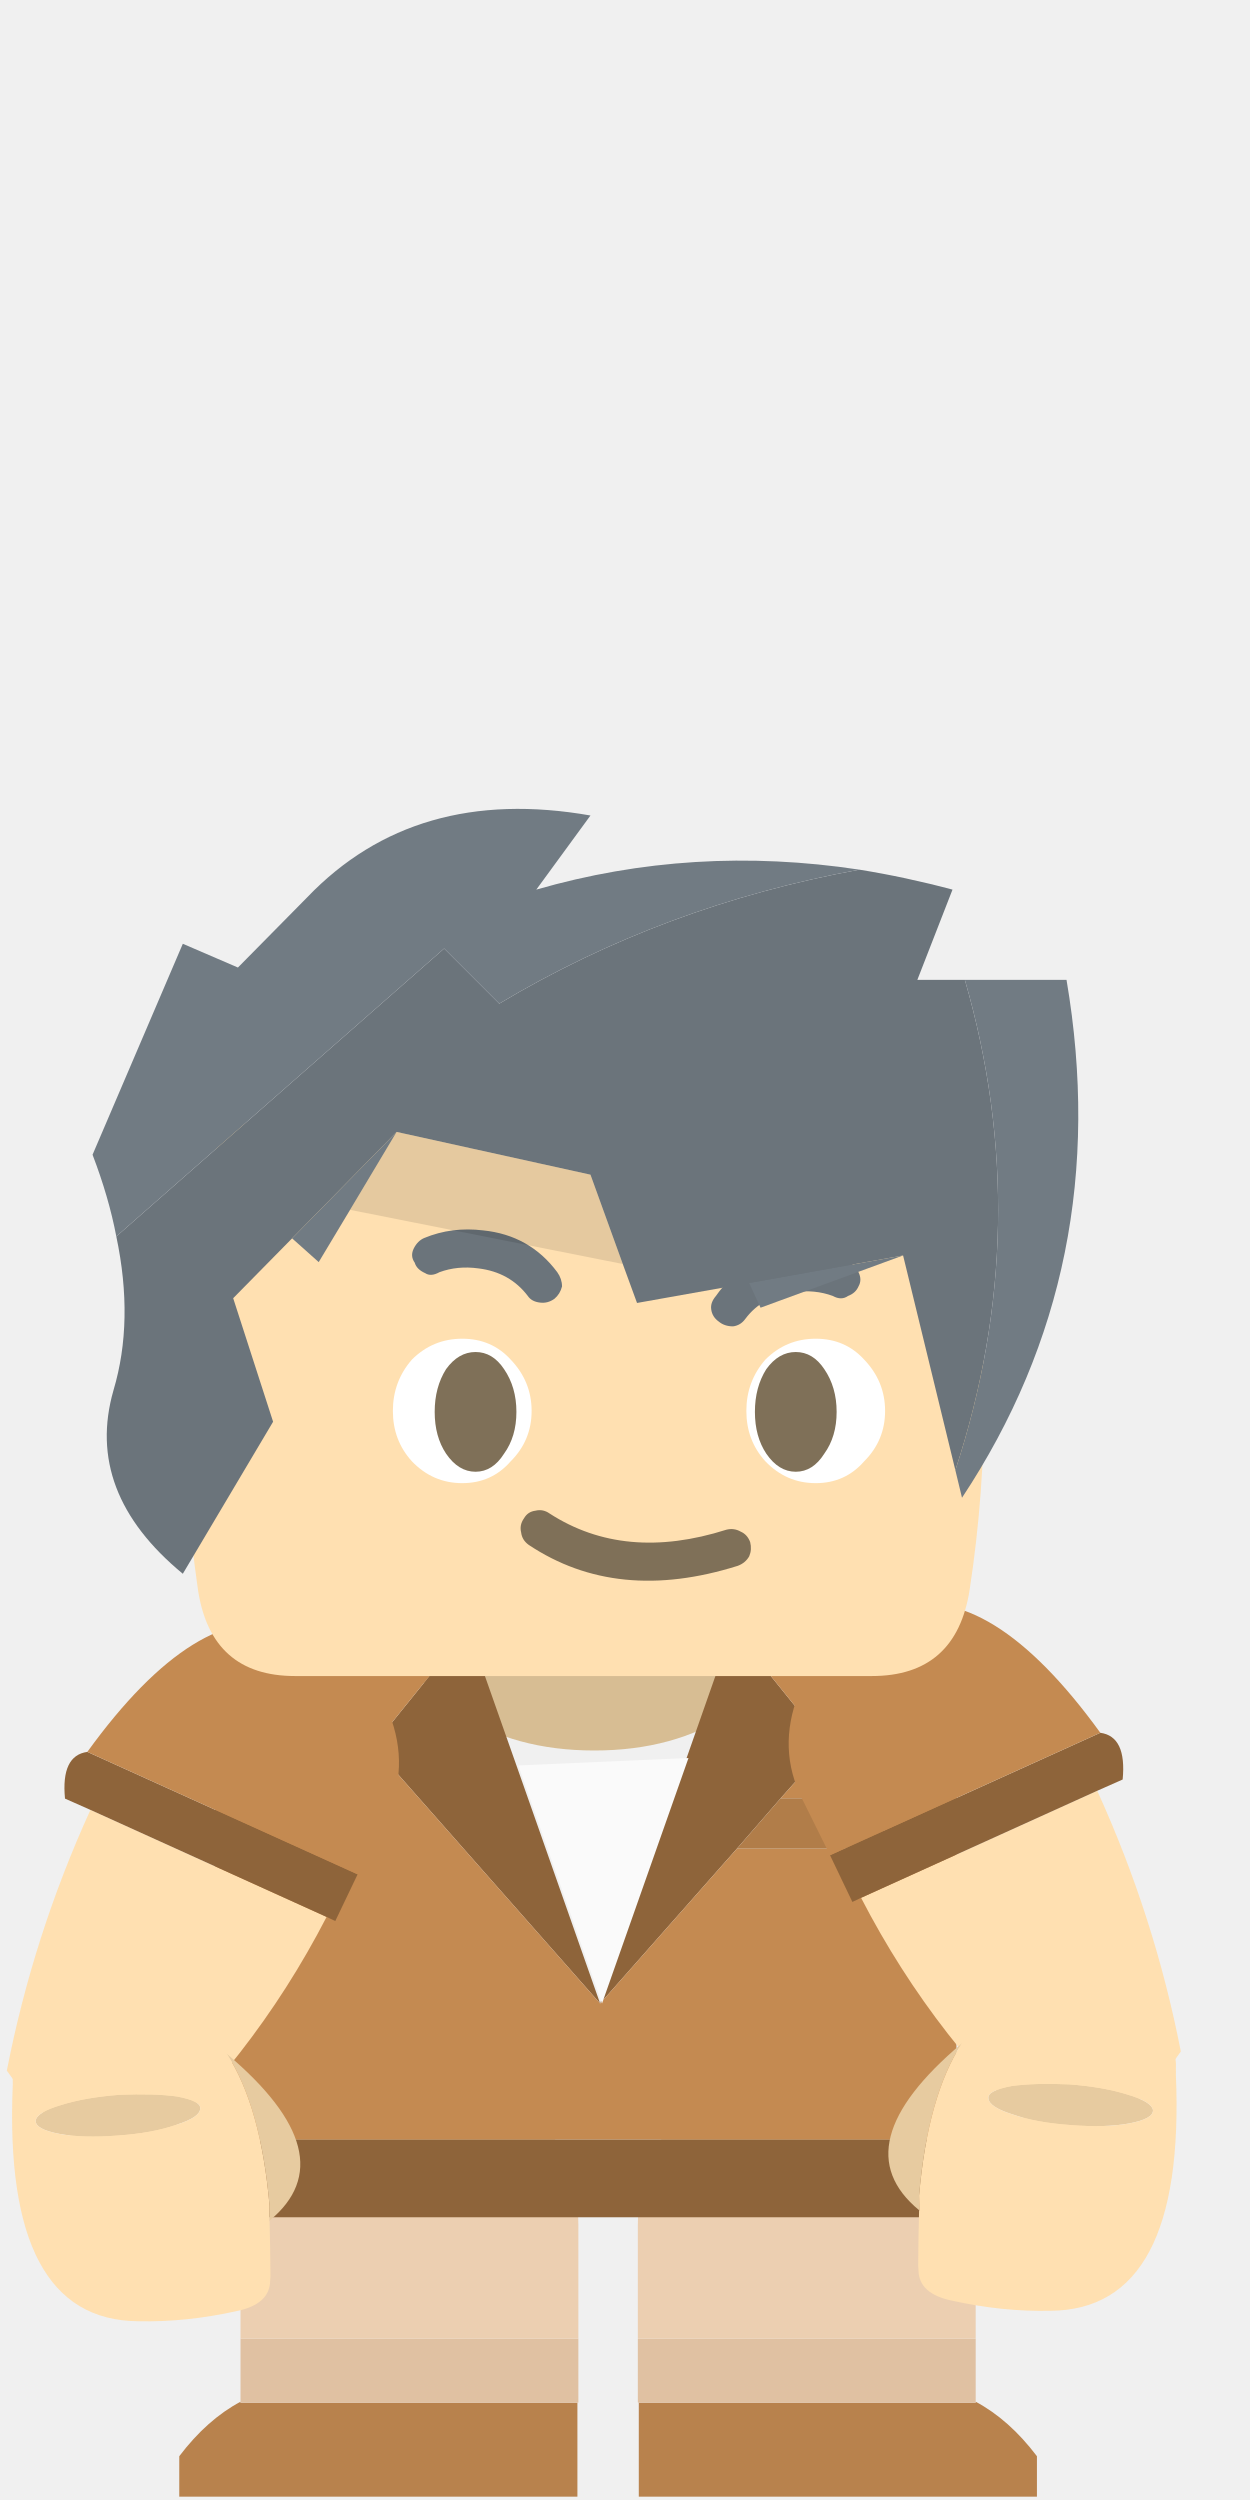
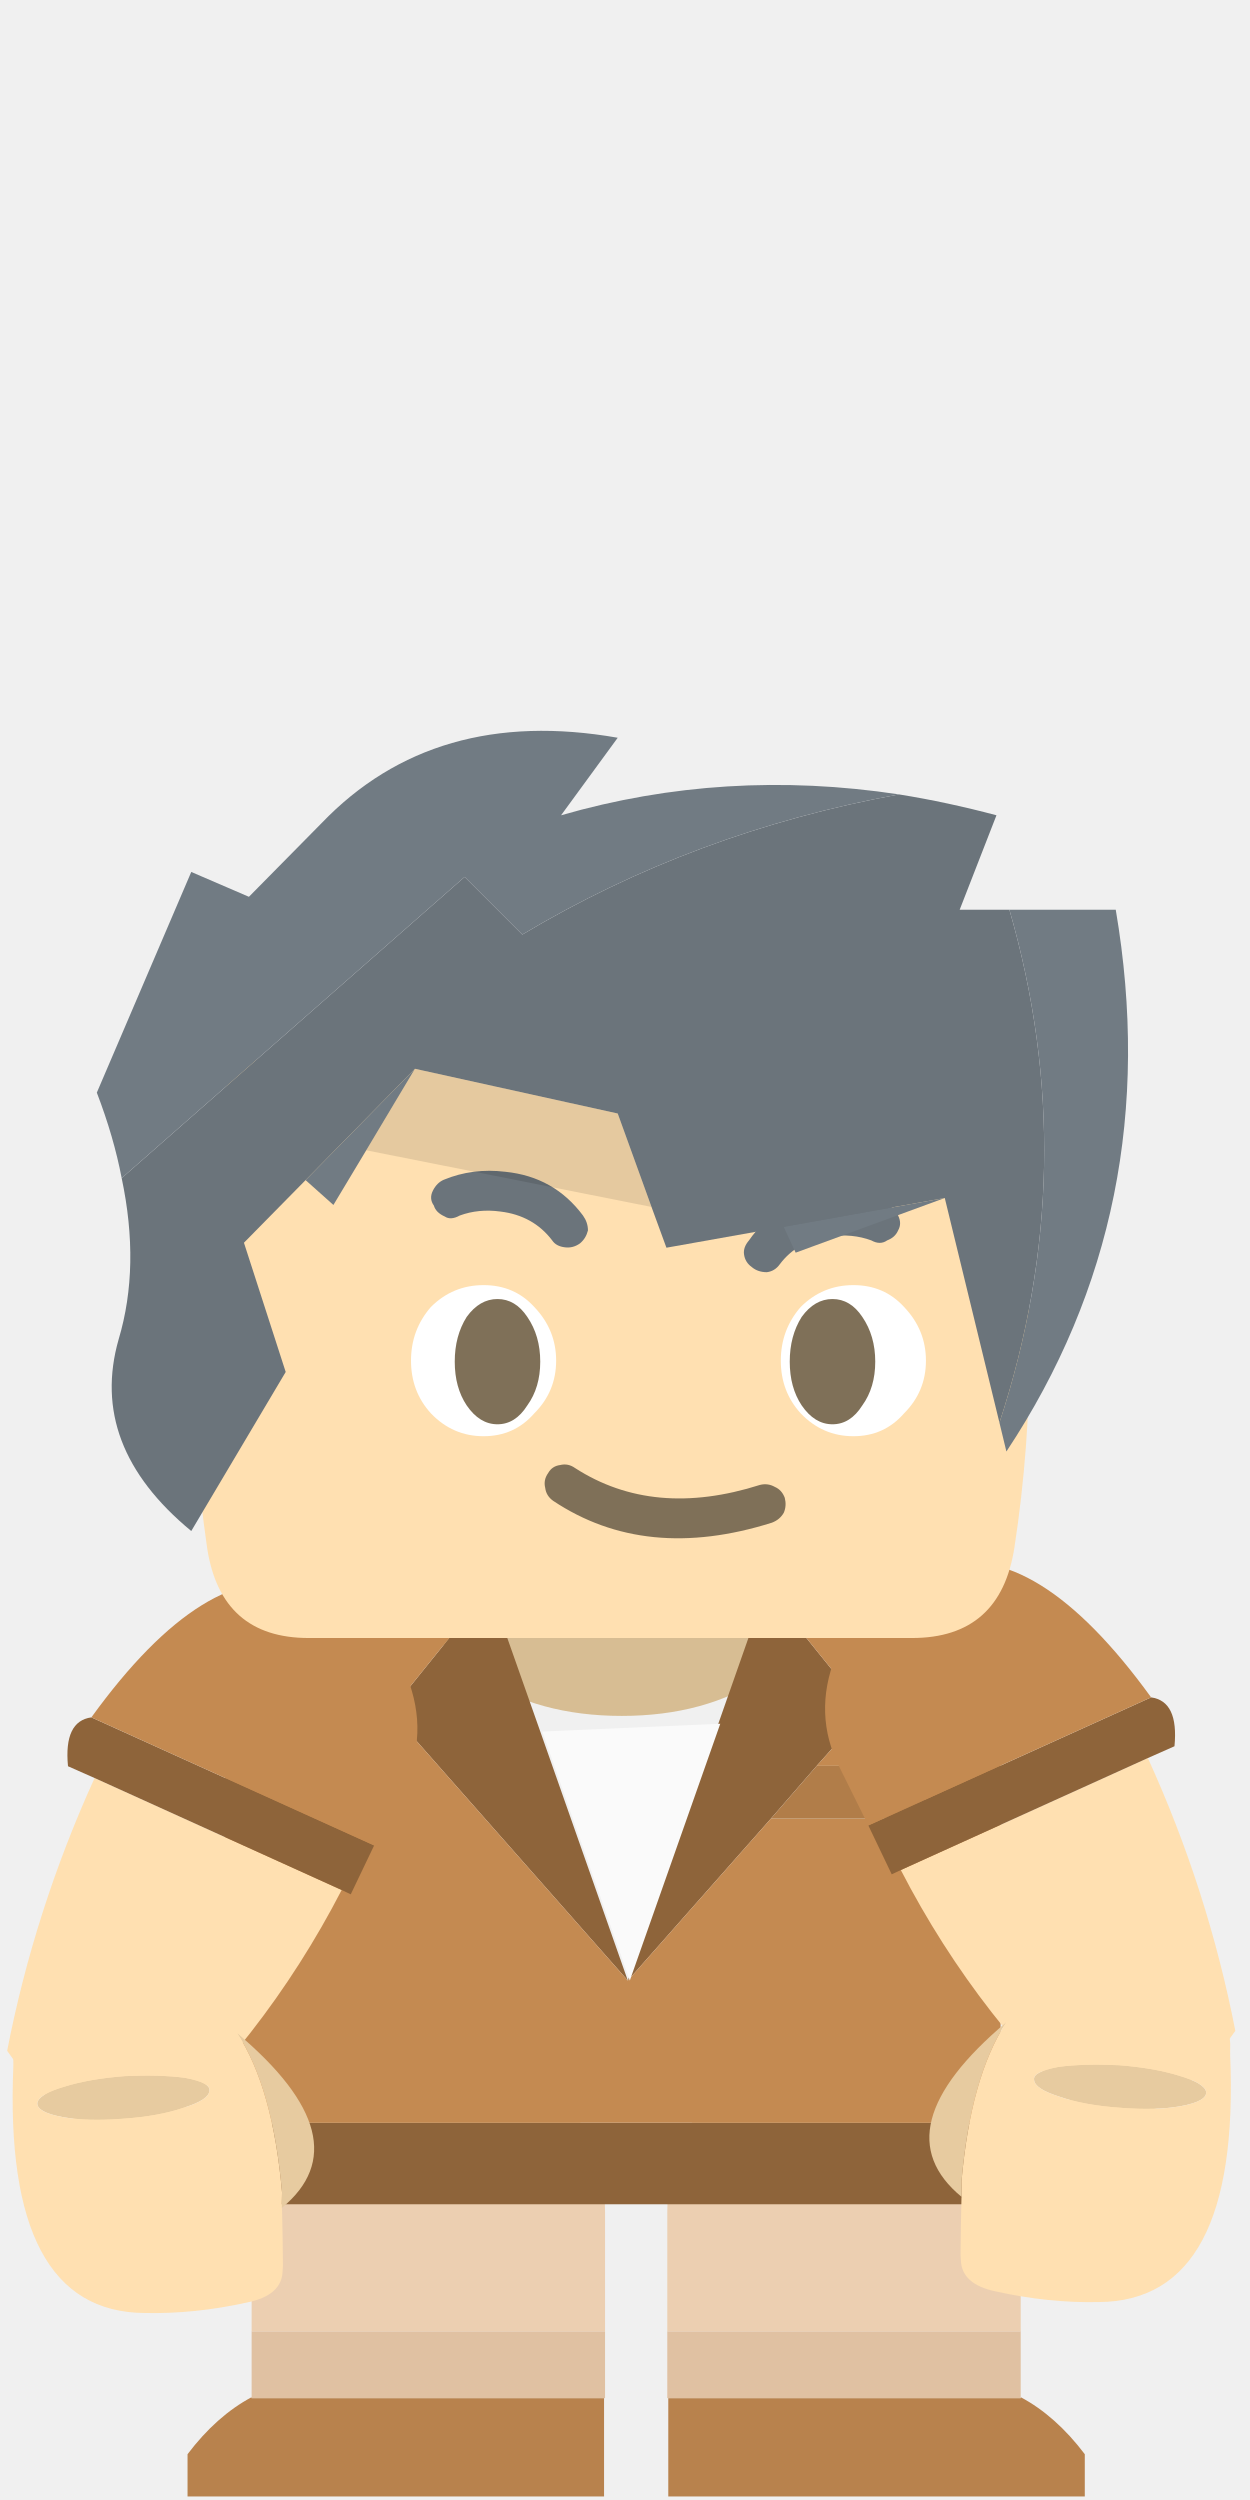
- <svg xmlns="http://www.w3.org/2000/svg" viewBox="0 0 68 100" width="64px" height="128px" preserveAspectRatio="xMinYMax">
+ <svg xmlns="http://www.w3.org/2000/svg" viewBox="0 7 65 93" width="64px" height="128px" preserveAspectRatio="xMinYMax">
  <g id="legLeft_FL" transform="matrix(1.033837, 0, 0, 1.033837, 22.14788, 83.29702)" style="visibility: hidden;">
    <path fill="#B8824D" stroke="none" d="M 8.964 15.976 L 8.964 11.03 L -8.763 11.03 L -8.763 10.981 C -9.938 11.607 -11.012 12.563 -11.986 13.849 L -11.986 15.976 L 8.964 15.976 Z">
      </path>
    <path fill="#2A7DB4" stroke="none" d="M 8.964 11.03 L 9.014 11.03 L 9.014 7.667 L -8.763 7.667 L -8.763 10.981 L -8.763 11.03 L 8.964 11.03 Z">
      </path>
    <path stroke="none" d="M 6.446 -4.501 C 4.7 -6.183 2.602 -7.024 0.151 -7.024 L 0.101 -7.024 C -2.35 -7.024 -4.432 -6.183 -6.144 -4.501 C -7.89 -2.786 -8.763 -0.725 -8.763 1.682 L -8.763 7.667 L 9.014 7.667 L 9.014 1.682 C 9.014 -0.725 8.158 -2.786 6.446 -4.501 Z" fill="#3498DB">
      </path>
  </g>
  <g id="g-4" transform="matrix(1.033837, 0, 0, 1.033837, 22.14375, 83.30116)">
    <path fill="#B8824D" stroke="none" d="M 8.964 15.976 L 8.964 11.03 L -8.763 11.03 L -8.763 10.981 C -9.938 11.607 -11.012 12.563 -11.986 13.849 L -11.986 15.976 L 8.964 15.976 Z">
      </path>
    <path stroke="none" d="M 8.964 11.03 L 9.014 11.03 L 9.014 7.667 L -8.763 7.667 L -8.763 10.981 L -8.763 11.03 L 8.964 11.03 Z" style="fill: rgb(224, 193, 162);">
      </path>
    <path stroke="none" d="M 6.446 -4.501 C 4.7 -6.183 2.602 -7.024 0.151 -7.024 L 0.101 -7.024 C -2.35 -7.024 -4.432 -6.183 -6.144 -4.501 C -7.89 -2.786 -8.763 -0.725 -8.763 1.682 L -8.763 7.667 L 9.014 7.667 L 9.014 1.682 C 9.014 -0.725 8.158 -2.786 6.446 -4.501 Z" style="fill: rgb(236, 207, 177);">
      </path>
  </g>
  <g id="legRight_FL" transform="matrix(-1.033837, 0, 0, 1.033837, 44.01353, 83.29702)" style="visibility: hidden;">
    <path fill="#B8824D" stroke="none" d="M 8.964 15.976 L 8.964 11.03 L -8.763 11.03 L -8.763 10.981 C -9.938 11.607 -11.012 12.563 -11.986 13.849 L -11.986 15.976 L 8.964 15.976 Z">
      </path>
    <path fill="#2A7DB4" stroke="none" d="M 8.964 11.03 L 9.014 11.03 L 9.014 7.667 L -8.763 7.667 L -8.763 10.981 L -8.763 11.03 L 8.964 11.03 Z">
      </path>
    <path fill="#3498DB" stroke="none" d="M 6.446 -4.501 C 4.7 -6.183 2.602 -7.024 0.151 -7.024 L 0.101 -7.024 C -2.35 -7.024 -4.432 -6.183 -6.144 -4.501 C -7.89 -2.786 -8.763 -0.725 -8.763 1.682 L -8.763 7.667 L 9.014 7.667 L 9.014 1.682 C 9.014 -0.725 8.158 -2.786 6.446 -4.501 Z">
      </path>
  </g>
  <g id="g-5" transform="matrix(-1.033837, 0, 0, 1.033837, 44.01767, 83.30116)">
    <path fill="#B8824D" stroke="none" d="M 8.964 15.976 L 8.964 11.03 L -8.763 11.03 L -8.763 10.981 C -9.938 11.607 -11.012 12.563 -11.986 13.849 L -11.986 15.976 L 8.964 15.976 Z">
      </path>
    <path stroke="none" d="M 8.964 11.03 L 9.014 11.03 L 9.014 7.667 L -8.763 7.667 L -8.763 10.981 L -8.763 11.03 L 8.964 11.03 Z" style="fill: rgb(224, 193, 162);">
      </path>
    <path stroke="none" d="M 6.446 -4.501 C 4.7 -6.183 2.602 -7.024 0.151 -7.024 L 0.101 -7.024 C -2.35 -7.024 -4.432 -6.183 -6.144 -4.501 C -7.89 -2.786 -8.763 -0.725 -8.763 1.682 L -8.763 7.667 L 9.014 7.667 L 9.014 1.682 C 9.014 -0.725 8.158 -2.786 6.446 -4.501 Z" style="fill: rgb(236, 207, 177);">
      </path>
  </g>
  <g id="body_FL" transform="matrix(1.033837, 0, 0, 1.033837, 33.10655, 74.30265)" style="visibility: hidden;">
    <g transform="matrix( 1.012985, 0, 0, 1.008133, 0.5,0.5) ">
      <g id="" transform="matrix(1, 0, 0, 1, 0, 0)">
        <path fill="#B8824D" stroke="none" d=" M 19.25 9.4 L 19.25 5.35 -19.25 5.35 -19.25 9.4 19.25 9.4 Z" />
        <path fill="#2ECC71" stroke="none" d=" M 19.25 -21.35 L -19.25 -21.35 -19.25 5.35 19.25 5.35 19.25 -21.35 Z" />
      </g>
    </g>
  </g>
  <g id="g-1" transform="matrix(1.033837, 0, 0, 1.033837, 31.35439, 74.28197)">
    <path fill="#D7BD93" stroke="none" d="M -6.205 -16.512 C -4.239 -15.212 -1.855 -14.562 0.945 -14.562 C 3.745 -14.562 6.128 -15.212 8.095 -16.512 C 9.261 -17.279 10.078 -18.145 10.545 -19.112 L -8.655 -19.112 C -8.189 -18.145 -7.372 -17.279 -6.205 -16.512 Z">
      </path>
    <path fill="#8E643A" stroke="none" d="M 8.2 -21 L 5.9 -14.45 L 1.25 -1.25 L 8.45 -9.4 L 10.75 -12.05 L 13.2 -14.8 L 8.2 -21 M -3.25 -14.05 L -5.7 -21 L -10.7 -14.8 L 1.25 -1.25 L -3.25 -14.05 M -19 5.9 L -19 10 L 20 10 L 20 5.9 L -19 5.9 Z" id="svg-3">
      </path>
    <path fill="#C48A51" stroke="none" d="M 8.45 -9.4 L 1.25 -1.25 L -10.7 -14.8 L -5.7 -21 L -19 -21 L -19 5.9 L 20 5.9 L 20 -21 L 8.2 -21 L 13.2 -14.8 L 10.75 -12.05 L 16.2 -12.05 L 16.2 -9.4 L 8.45 -9.4 Z" id="svg-3">
      </path>
    <path fill="#B17D49" stroke="none" d="M 16.2 -12.05 L 10.75 -12.05 L 8.45 -9.4 L 16.2 -9.4 L 16.2 -12.05 Z" id="svg-3">
      </path>
    <path fill="#FAFAFA" stroke="none" d="M 1.35 -1.25 L 5.9 -14.167 L -3.054 -13.775 L 1.35 -1.25 Z" id="svg-3">
      </path>
    <path fill="#E05848" stroke="none" d="M 10.423 -1.852 C 10.334 -1.424 10.264 -0.971 10.214 -0.494 C 9.871 -0.348 9.558 -0.14 9.274 0.132 C 9.007 0.411 8.798 0.713 8.647 1.037 C 8.185 1.104 7.744 1.185 7.325 1.281 C 6.257 1.513 5.723 1.792 5.723 2.116 C 5.723 2.465 6.257 2.755 7.325 2.987 C 7.745 3.074 8.198 3.144 8.682 3.196 C 8.811 3.522 9.008 3.812 9.274 4.066 C 9.557 4.349 9.859 4.558 10.179 4.692 C 10.251 5.178 10.333 5.619 10.423 6.015 C 10.655 7.129 10.945 7.686 11.293 7.686 C 11.618 7.686 11.896 7.129 12.128 6.015 C 12.229 5.61 12.311 5.158 12.372 4.658 C 12.676 4.527 12.955 4.329 13.207 4.066 C 13.482 3.814 13.691 3.524 13.834 3.196 C 14.329 3.149 14.782 3.08 15.192 2.987 C 16.305 2.755 16.862 2.465 16.862 2.116 C 16.862 1.792 16.305 1.513 15.192 1.281 C 14.782 1.179 14.33 1.097 13.834 1.037 C 13.692 0.709 13.483 0.408 13.207 0.132 C 12.954 -0.121 12.676 -0.318 12.372 -0.459 C 12.309 -0.951 12.228 -1.416 12.128 -1.852 C 11.896 -2.919 11.618 -3.453 11.293 -3.453 C 10.945 -3.453 10.655 -2.919 10.423 -1.852 Z" id="svg-3" transform="matrix(0.96593, 0.258803, -0.258803, 0.96593, 0.932491, -2.850423)" style="visibility: hidden;">
      </path>
    <path fill="#E05848" stroke="none" d="M -11.297 -11.505 C -11.697 -11.472 -12.064 -11.355 -12.397 -11.155 C -12.731 -10.955 -12.997 -10.705 -13.197 -10.405 C -13.697 -10.505 -14.147 -10.555 -14.547 -10.555 C -15.647 -10.589 -16.247 -10.455 -16.347 -10.155 C -16.414 -9.822 -15.964 -9.405 -14.997 -8.905 C -14.631 -8.739 -14.214 -8.555 -13.747 -8.355 C -13.714 -8.022 -13.614 -7.689 -13.447 -7.355 C -13.247 -7.022 -12.981 -6.739 -12.647 -6.505 C -12.747 -6.039 -12.797 -5.605 -12.797 -5.205 C -12.864 -4.039 -12.731 -3.422 -12.397 -3.355 C -12.064 -3.255 -11.647 -3.722 -11.147 -4.755 C -10.981 -5.122 -10.797 -5.522 -10.597 -5.955 C -10.264 -6.055 -9.947 -6.189 -9.647 -6.355 C -9.314 -6.555 -9.031 -6.772 -8.797 -7.005 C -8.297 -6.972 -7.831 -6.922 -7.397 -6.855 C -6.264 -6.822 -5.664 -6.972 -5.597 -7.305 C -5.497 -7.605 -5.947 -8.005 -6.947 -8.505 C -7.347 -8.739 -7.781 -8.955 -8.247 -9.155 C -8.281 -9.489 -8.397 -9.822 -8.597 -10.155 C -8.764 -10.489 -8.981 -10.739 -9.247 -10.905 C -9.181 -11.439 -9.131 -11.922 -9.097 -12.355 C -9.064 -13.455 -9.214 -14.055 -9.547 -14.155 C -9.881 -14.222 -10.281 -13.772 -10.747 -12.805 C -10.947 -12.439 -11.131 -12.005 -11.297 -11.505 Z" id="svg-3" transform="matrix(0.829624, -0.558322, 0.558322, 0.829624, 3.017481, -7.614991)" style="visibility: hidden;">
      </path>
    <path fill="#B17D49" stroke="none" d="M -0.6 3.3 C -0.567 3.2 -0.567 3.1 -0.6 3 L -2.3 -0.7 C -2.3 -0.733 -2.317 -0.767 -2.35 -0.8 L -5.05 -3.9 C -5.083 -3.967 -5.167 -4 -5.3 -4 C -5.4 -4.033 -5.5 -4.017 -5.6 -3.95 L -6.25 -3.5 C -6.317 -3.467 -6.367 -3.4 -6.4 -3.3 C -6.4 -3.2 -6.383 -3.1 -6.35 -3 L -4.55 0.85 C -4.517 0.883 -4.5 0.917 -4.5 0.95 L -1.9 3.9 C -1.833 3.967 -1.733 4 -1.6 4 C -1.5 4.033 -1.4 4.017 -1.3 3.95 L -0.75 3.55 C -0.683 3.483 -0.633 3.4 -0.6 3.3 Z" id="svg-3" style="visibility: hidden;">
      </path>
  </g>
  <g id="armLeft_FL_FL" transform="matrix(0.998611, 0.267561, -0.241454, 0.901184, 14.70425, 59.00186)" style="visibility: hidden;">
    <path fill="#FFE0B1" stroke="none" d="M -8.975 22.235 C -6.913 24.183 -4.387 25.441 -1.397 26.008 C 1.768 20.714 3.962 14.963 5.184 8.753 L -8.277 6.288 C -9.077 11.604 -9.309 16.92 -8.975 22.235 Z" transform="matrix(1, 0, 0, 1, -0.000001, 0)">
      </path>
    <path fill="#25A85C" stroke="none" d="M 5.682 8.854 L 6.181 5.886 L -9.224 3.069 C -10.088 3.471 -10.254 4.461 -9.723 6.037 L -8.277 6.288 L 5.184 8.753 L 5.682 8.854 Z">
      </path>
    <path fill="#2ECC71" stroke="none" d="M 0.547 -6.892 L 0.497 -6.892 C 0.11 -6.965 -0.272 -7.015 -0.649 -7.042 C -4.021 -7.101 -6.88 -3.731 -9.224 3.069 L 6.181 5.886 L 6.829 2.314 C 7.228 0.168 6.812 -1.827 5.582 -3.672 C 4.353 -5.449 2.674 -6.523 0.547 -6.892 Z">
      </path>
  </g>
  <g id="g-2" transform="matrix(0.998611, 0.267561, -0.241454, 0.901183, 14.70302, 59.00561)">
    <path fill="#FFE0B1" stroke="none" d="M -8.975 22.235 C -6.913 24.183 -4.387 25.441 -1.397 26.008 C 1.768 20.714 3.962 14.963 5.184 8.753 L -8.277 6.288 C -9.077 11.604 -9.309 16.92 -8.975 22.235 Z" transform="matrix(1, 0, 0, 1, -0.000001, 0)">
      </path>
    <path stroke="none" d="M 5.682 8.854 L 6.181 5.886 L -9.224 3.069 C -10.088 3.471 -10.254 4.461 -9.723 6.037 L -8.277 6.288 L 5.184 8.753 L 5.682 8.854 Z" style="fill: rgb(142, 100, 58);">
      </path>
    <path stroke="none" d="M 0.547 -6.892 L 0.497 -6.892 C 0.11 -6.965 -0.272 -7.015 -0.649 -7.042 C -4.021 -7.101 -6.88 -3.731 -9.224 3.069 L 6.181 5.886 L 6.829 2.314 C 7.228 0.168 6.812 -1.827 5.582 -3.672 C 4.353 -5.449 2.674 -6.523 0.547 -6.892 Z" style="fill: rgb(196, 138, 81);">
      </path>
  </g>
  <g id="handLeft_FL_FL" transform="matrix(0.998611, 0.267561, -0.267561, 0.998611, 9.276613, 84.53763)">
    <g transform="matrix( 1, 0, 0, 1, 0,0) ">
      <g id="" transform="matrix(1, 0, 0, 1, 0, 0)">
        <path fill="#E7CBA0" stroke="none" d=" M 0.65 -9 Q 3.1 -6.8 4.9 -1.85 L 5.1 -1.05 5.1 -1.1 Q 8.2 -5.45 0.65 -9 M -6.75 -2.65 Q -5.5 -2.75 -3.8 -3.35 -2.05 -3.95 -0.95 -4.7 0.15 -5.4 0.05 -5.85 0 -6.25 -1.3 -6.15 -2.5 -6 -4.25 -5.45 -5.95 -4.85 -7.05 -4.15 -8.2 -3.45 -8.15 -3 -8.05 -2.55 -6.75 -2.65 Z" />
        <path fill="#FFE0B1" stroke="none" d=" M 4.9 -1.85 Q 3.1 -6.8 0.65 -9 L -9 -6.45 Q -10.2 -6.15 -9.95 -5.05 L -9.8 -4.5 Q -7.1 7.6 -0.2 5.8 2.25 5.2 4.65 3.95 6.25 3.15 5.95 1.95 L 5.9 1.7 Q 5.5 0.25 5.1 -1.1 L 5.1 -1.05 4.9 -1.85 M -3.8 -3.35 Q -5.5 -2.75 -6.75 -2.65 -8.05 -2.55 -8.15 -3 -8.2 -3.45 -7.05 -4.15 -5.95 -4.85 -4.25 -5.45 -2.5 -6 -1.3 -6.15 0 -6.25 0.05 -5.85 0.15 -5.4 -0.95 -4.7 -2.05 -3.95 -3.8 -3.35 Z" />
      </g>
    </g>
  </g>
  <g id="armRight_FL_FL_FL" transform="matrix(-0.998611, 0.267561, 0.241454, 0.901184, 49.9064, 57.96802)" style="visibility: hidden;">
    <g transform="matrix( 0.9970703, 0, 0, 1.006104, -0.4,-0.05) ">
      <g id="" transform="matrix(1, 0, 0, 1, 0, 0)">
        <path fill="#FFE0B1" stroke="none" d=" M -8.6 22.15 Q -5.497 25.055 -1 25.9 3.762 18.007 5.6 8.75 L -7.9 6.3 Q -9.103 14.225 -8.6 22.15 Z" />
        <path fill="#25A85C" stroke="none" d=" M 6.1 8.85 L 6.6 5.9 -8.85 3.1 Q -10.15 3.7 -9.35 6.05 L -7.9 6.3 5.6 8.75 6.1 8.85 Z" />
        <path fill="#2ECC71" stroke="none" d=" M 0.95 -6.8 L 0.9 -6.8 Q 0.318 -6.909 -0.25 -6.95 -5.323 -7.037 -8.85 3.1 L 6.6 5.9 7.25 2.35 Q 7.85 -0.85 6 -3.6 4.15 -6.25 0.95 -6.8 Z" />
      </g>
    </g>
  </g>
  <g id="g-3" transform="matrix(-0.998611, 0.267561, 0.241454, 0.901183, 49.90559, 57.966)">
    <path fill="#FFE0B1" stroke="none" d="M -8.975 22.235 C -6.913 24.183 -4.387 25.441 -1.397 26.008 C 1.768 20.714 3.962 14.963 5.184 8.753 L -8.277 6.288 C -9.077 11.604 -9.309 16.92 -8.975 22.235 Z" id="svg-4">
      </path>
    <path stroke="none" d="M 5.682 8.854 L 6.181 5.886 L -9.224 3.069 C -10.088 3.471 -10.254 4.461 -9.723 6.037 L -8.277 6.288 L 5.184 8.753 L 5.682 8.854 Z" id="svg-4" style="fill: rgb(142, 100, 58);">
      </path>
    <path stroke="none" d="M 0.547 -6.892 L 0.497 -6.892 C 0.11 -6.965 -0.272 -7.015 -0.649 -7.042 C -4.021 -7.101 -6.88 -3.731 -9.224 3.069 L 6.181 5.886 L 6.829 2.314 C 7.228 0.168 6.812 -1.827 5.582 -3.672 C 4.353 -5.449 2.674 -6.523 0.547 -6.892 Z" id="svg-4" style="fill: rgb(196, 138, 81);">
      </path>
  </g>
  <g id="handRight_FL_FL_FL" transform="matrix(-0.998611, 0.267561, 0.267561, 0.998611, 55.38573, 83.96902)">
    <g transform="matrix( 1, 0, 0, 1, 0,0) ">
      <g id="" transform="matrix(1, 0, 0, 1, 0, 0)">
        <path fill="#E7CBA0" stroke="none" d=" M 0.65 -9 Q 3.1 -6.8 4.9 -1.85 L 5.1 -1.05 5.1 -1.1 Q 8.2 -5.45 0.65 -9 M -6.75 -2.65 Q -5.5 -2.75 -3.8 -3.35 -2.05 -3.95 -0.95 -4.7 0.15 -5.4 0.05 -5.85 0 -6.25 -1.3 -6.15 -2.5 -6 -4.25 -5.45 -5.95 -4.85 -7.05 -4.15 -8.2 -3.45 -8.15 -3 -8.05 -2.55 -6.75 -2.65 Z" />
        <path fill="#FFE0B1" stroke="none" d=" M 4.9 -1.85 Q 3.1 -6.8 0.65 -9 L -9 -6.45 Q -10.2 -6.15 -9.95 -5.05 L -9.8 -4.5 Q -7.1 7.6 -0.2 5.8 2.25 5.2 4.65 3.95 6.25 3.15 5.95 1.95 L 5.9 1.7 Q 5.5 0.25 5.1 -1.1 L 5.1 -1.05 4.9 -1.85 M -3.8 -3.35 Q -5.5 -2.75 -6.75 -2.65 -8.05 -2.55 -8.15 -3 -8.2 -3.45 -7.05 -4.15 -5.95 -4.85 -4.25 -5.45 -2.5 -6 -1.3 -6.15 0 -6.25 0.05 -5.85 0.15 -5.4 -0.95 -4.7 -2.05 -3.95 -3.8 -3.35 Z" />
      </g>
    </g>
  </g>
  <g id="head_FL" transform="matrix(1.033837, 0, 0, 1.033837, 33.00317, 54.65975)">
    <g id="">
      <path fill="#D7BD93" stroke="none" d="M -7.8 2.861 C -5.834 4.161 -3.45 4.811 -0.65 4.811 C 2.15 4.811 4.533 4.161 6.5 2.861 C 7.666 2.094 8.483 1.228 8.95 0.261 L -10.25 0.261 C -9.784 1.228 -8.967 2.094 -7.8 2.861 Z" style="visibility: hidden;">
        </path>
      <path fill="#FFE0B1" stroke="none" d="M 19.1 -4.05 C 20.133 -10.783 20.117 -17.667 19.05 -24.7 C 18.617 -27.667 16.917 -29.15 13.95 -29.15 L -16.4 -29.15 C -19.333 -29.15 -21.033 -27.633 -21.5 -24.6 C -22.5 -17.733 -22.5 -10.867 -21.5 -4 C -21.033 -1 -19.333 0.5 -16.4 0.5 L -9.85 0.5 L 9.35 0.5 L 13.95 0.5 C 16.917 0.5 18.633 -1.017 19.1 -4.05 Z">
        </path>
    </g>
    <g id="" style="visibility: hidden;">
      <path fill="#FFFFFF" stroke="none" d=" M -5.1 -16.1 Q -6.1 -17.2 -7.65 -17.2 -9.2 -17.2 -10.3 -16.1 -11.3 -14.95 -11.3 -13.4 -11.3 -11.85 -10.3 -10.75 -9.2 -9.6 -7.65 -9.6 -6.1 -9.6 -5.1 -10.75 -4 -11.85 -4 -13.4 -4 -14.95 -5.1 -16.1 M 3.05 -5.65 L 3.05 -8.65 -3.8 -8.65 Q -4.1 -8.65 -4.35 -8.45 -4.65 -8.3 -4.75 -7.95 -4.85 -7.7 -4.75 -7.35 -4.65 -6.85 -4.4 -6.4 -4.2 -6 -3.95 -5.65 L 3.05 -5.65 M 13.5 -16.1 Q 12.5 -17.2 10.95 -17.2 9.4 -17.2 8.3 -16.1 7.3 -14.95 7.3 -13.4 7.3 -11.85 8.3 -10.75 9.4 -9.6 10.95 -9.6 12.5 -9.6 13.5 -10.75 14.6 -11.85 14.6 -13.4 14.6 -14.95 13.5 -16.1 Z">
        </path>
      <path stroke="none" d=" M -4.65 -21.3 Q -4.3 -21.15 -3.9 -21.3 -3.55 -21.5 -3.35 -21.85 -3.2 -22.25 -3.35 -22.6 -3.55 -23 -3.9 -23.15 -6.1 -24.1 -8.4 -23.1 -9.95 -22.45 -10.9 -21.2 -11.15 -20.9 -11.1 -20.45 -11.05 -20.05 -10.7 -19.8 -10.4 -19.55 -9.95 -19.6 -9.55 -19.65 -9.3 -20 -8.65 -20.85 -7.6 -21.25 -6.1 -21.9 -4.65 -21.3 M 11.2 -19.75 Q 12.25 -19.35 12.9 -18.5 13.15 -18.15 13.6 -18.1 14 -18.05 14.3 -18.3 14.65 -18.55 14.7 -18.95 14.75 -19.4 14.5 -19.7 13.55 -20.95 12 -21.6 9.7 -22.6 7.55 -21.65 7.15 -21.5 7 -21.1 6.8 -20.75 7 -20.35 7.15 -20 7.55 -19.8 7.9 -19.65 8.3 -19.8 9.7 -20.4 11.2 -19.75 Z" style="fill: rgb(113, 123, 131);">
        </path>
      <path fill="#7F7058" stroke="none" d=" M 6.5 -6.4 Q 6.75 -6.85 6.9 -7.35 6.95 -7.7 6.85 -7.95 6.75 -8.3 6.5 -8.45 6.2 -8.65 5.9 -8.65 L 3.05 -8.65 3.05 -5.65 -3.95 -5.65 Q -3.65 -5.15 -3.2 -4.75 -1.4 -2.95 1.05 -2.95 3.5 -2.95 5.25 -4.7 L 5.3 -4.75 Q 6.05 -5.5 6.5 -6.4 Z">
        </path>
    </g>
    <g transform="matrix(1, 0, 0, 1, -0.75, 1.399999)" id="svg-2">
      <g id="svg-2" transform="matrix(1, 0, 0, 1, 0, 0)">
        <path fill="#FFFFFF" stroke="none" d=" M -3.2 -14.85 Q -3.2 -16.4 -4.3 -17.55 -5.3 -18.65 -6.85 -18.65 -8.4 -18.65 -9.5 -17.55 -10.5 -16.4 -10.5 -14.85 -10.5 -13.3 -9.5 -12.2 -8.4 -11.05 -6.85 -11.05 -5.3 -11.05 -4.3 -12.2 -3.2 -13.3 -3.2 -14.85 M 14.3 -17.55 Q 13.3 -18.65 11.75 -18.65 10.2 -18.65 9.1 -17.55 8.1 -16.4 8.1 -14.85 8.1 -13.3 9.1 -12.2 10.2 -11.05 11.75 -11.05 13.3 -11.05 14.3 -12.2 15.4 -13.3 15.4 -14.85 15.4 -16.4 14.3 -17.55 Z" id="svg-2">
          </path>
        <path stroke="none" d=" M -3.4 -20.9 Q -3.2 -20.6 -2.75 -20.55 -2.35 -20.5 -2 -20.75 -1.7 -21 -1.6 -21.4 -1.6 -21.8 -1.85 -22.15 -3.3 -24.1 -5.75 -24.35 -7.4 -24.55 -8.85 -23.95 -9.2 -23.8 -9.4 -23.4 -9.6 -23 -9.35 -22.65 -9.25 -22.3 -8.8 -22.1 -8.5 -21.9 -8.05 -22.15 -7.1 -22.5 -6 -22.35 -4.35 -22.15 -3.4 -20.9 M 13.45 -22.7 Q 12.05 -23.3 10.35 -23.1 7.85 -22.85 6.5 -20.9 6.2 -20.55 6.25 -20.2 6.3 -19.8 6.65 -19.55 6.95 -19.3 7.4 -19.3 7.8 -19.35 8.05 -19.7 8.95 -20.9 10.6 -21.1 11.7 -21.25 12.65 -20.9 13.1 -20.65 13.45 -20.9 13.85 -21.05 14 -21.4 14.2 -21.75 14 -22.15 13.8 -22.55 13.45 -22.7 Z" id="svg-2" style="fill: rgb(107, 116, 123);">
          </path>
        <path fill="#7F7058" stroke="none" d=" M 7.65 -6.7 Q 8.05 -6.85 8.25 -7.2 8.4 -7.55 8.3 -7.95 8.15 -8.35 7.8 -8.5 7.45 -8.7 7.05 -8.6 1.7 -6.9 -2.25 -9.45 -2.6 -9.7 -3 -9.6 -3.4 -9.55 -3.6 -9.2 -3.85 -8.85 -3.75 -8.45 -3.7 -8.05 -3.35 -7.8 1.3 -4.7 7.65 -6.7 Z" id="svg-2">
          </path>
      </g>
    </g>
    <g>
      <g id="" transform="matrix(1, 0, 0, 1, 0, 0)">
        <path fill="#7F7058" stroke="none" d=" M 11.45 -11.2 Q 12.1 -12.1 12.1 -13.4 12.1 -14.7 11.45 -15.65 10.85 -16.55 9.95 -16.55 9.05 -16.55 8.4 -15.65 7.8 -14.7 7.8 -13.4 7.8 -12.1 8.4 -11.2 9.05 -10.25 9.95 -10.25 10.85 -10.25 11.45 -11.2 Z" />
      </g>
    </g>
    <g transform="matrix( 1, 0, 0, 1, 0,0) ">
      <g id="" transform="matrix(1, 0, 0, 1, 0, 0)">
        <path fill="#7F7058" stroke="none" d=" M -5.4 -11.2 Q -4.75 -12.1 -4.75 -13.4 -4.75 -14.7 -5.4 -15.65 -6 -16.55 -6.9 -16.55 -7.8 -16.55 -8.45 -15.65 -9.05 -14.7 -9.05 -13.4 -9.05 -12.1 -8.45 -11.2 -7.8 -10.25 -6.9 -10.25 -6 -10.25 -5.4 -11.2 Z" />
      </g>
    </g>
  </g>
  <g id="svg-1" transform="matrix(1.033837, 0, 0, 1.033837, 32.12131, 55.661)">
    <path fill="#717B83" stroke="none" d=" M -12.65 -25 L -10.2 -29.1 -15.7 -23.5 -14.3 -22.25 -12.65 -25 M 16.45 -22.6 L 16.45 -22.6 8.35 -21.15 8.95 -19.85 16.45 -22.6 M 19.2 -11.3 L 19.55 -9.85 Q 27.615 -22.025 25.05 -37.1 L 19.7 -37.1 Q 23.437 -24.188 19.2 -11.3 M -7.7 -38.75 L -4.8 -35.85 Q 3.846 -41.02 14.15 -42.9 5.385 -44.228 -2.85 -41.85 L 0 -45.75 Q -9.221 -47.37 -14.9 -41.45 L -18.55 -37.75 -21.45 -39 -26.2 -27.9 Q -25.343 -25.663 -24.95 -23.6 L -7.7 -38.75 Z" id="svg-1" />
    <path fill="#000000" fill-opacity="0.102" stroke="none" d=" M 1.7 -22.15 L 0 -26.85 -10.2 -29.1 -12.65 -25 1.7 -22.15 Z" id="svg-1" />
    <path fill="#6B747B" stroke="none" d=" M 19.7 -37.1 L 17.2 -37.1 19.05 -41.85 Q 16.58 -42.509 14.15 -42.9 3.846 -41.02 -4.8 -35.85 L -7.7 -38.75 -24.95 -23.6 Q -24.01 -19.154 -25.1 -15.5 -26.639 -10.131 -21.45 -5.85 L -16.7 -13.85 -18.8 -20.35 -15.7 -23.5 -10.2 -29.1 0 -26.85 1.7 -22.15 2.45 -20.1 8.35 -21.15 16.45 -22.6 16.45 -22.6 19.2 -11.3 Q 23.437 -24.188 19.7 -37.1 Z" id="svg-1" />
  </g>
  <g transform="matrix(1.033837, 0, 0, 1.033837, 33.00317, 54.65975)" style="visibility: hidden;">
    <g id="" transform="matrix(1, 0, 0, 1, 0, 0)">
      <path fill="#B8824D" stroke="none" d=" M -23.55 -31.75 Q -25.95 -18.75 -22.3 -6.5 -17.35 -11.15 -16.7 -23 -11.95 -40.6 22.8 -52.25 -2.45 -46.9 -16.05 -40 L -18.95 -35.25 -23.55 -31.75 Z" />
      <path fill="#C48A51" stroke="none" d=" M 0.8 -24.75 Q 9.15 -22.35 18.55 -22.6 L 19.55 -14.5 Q 24.1 -28 22.5 -33.5 20.3 -41.15 22.8 -52.25 -11.95 -40.6 -16.7 -23 -9.5 -27.9 0.8 -24.75 Z" />
    </g>
  </g>
</svg>
